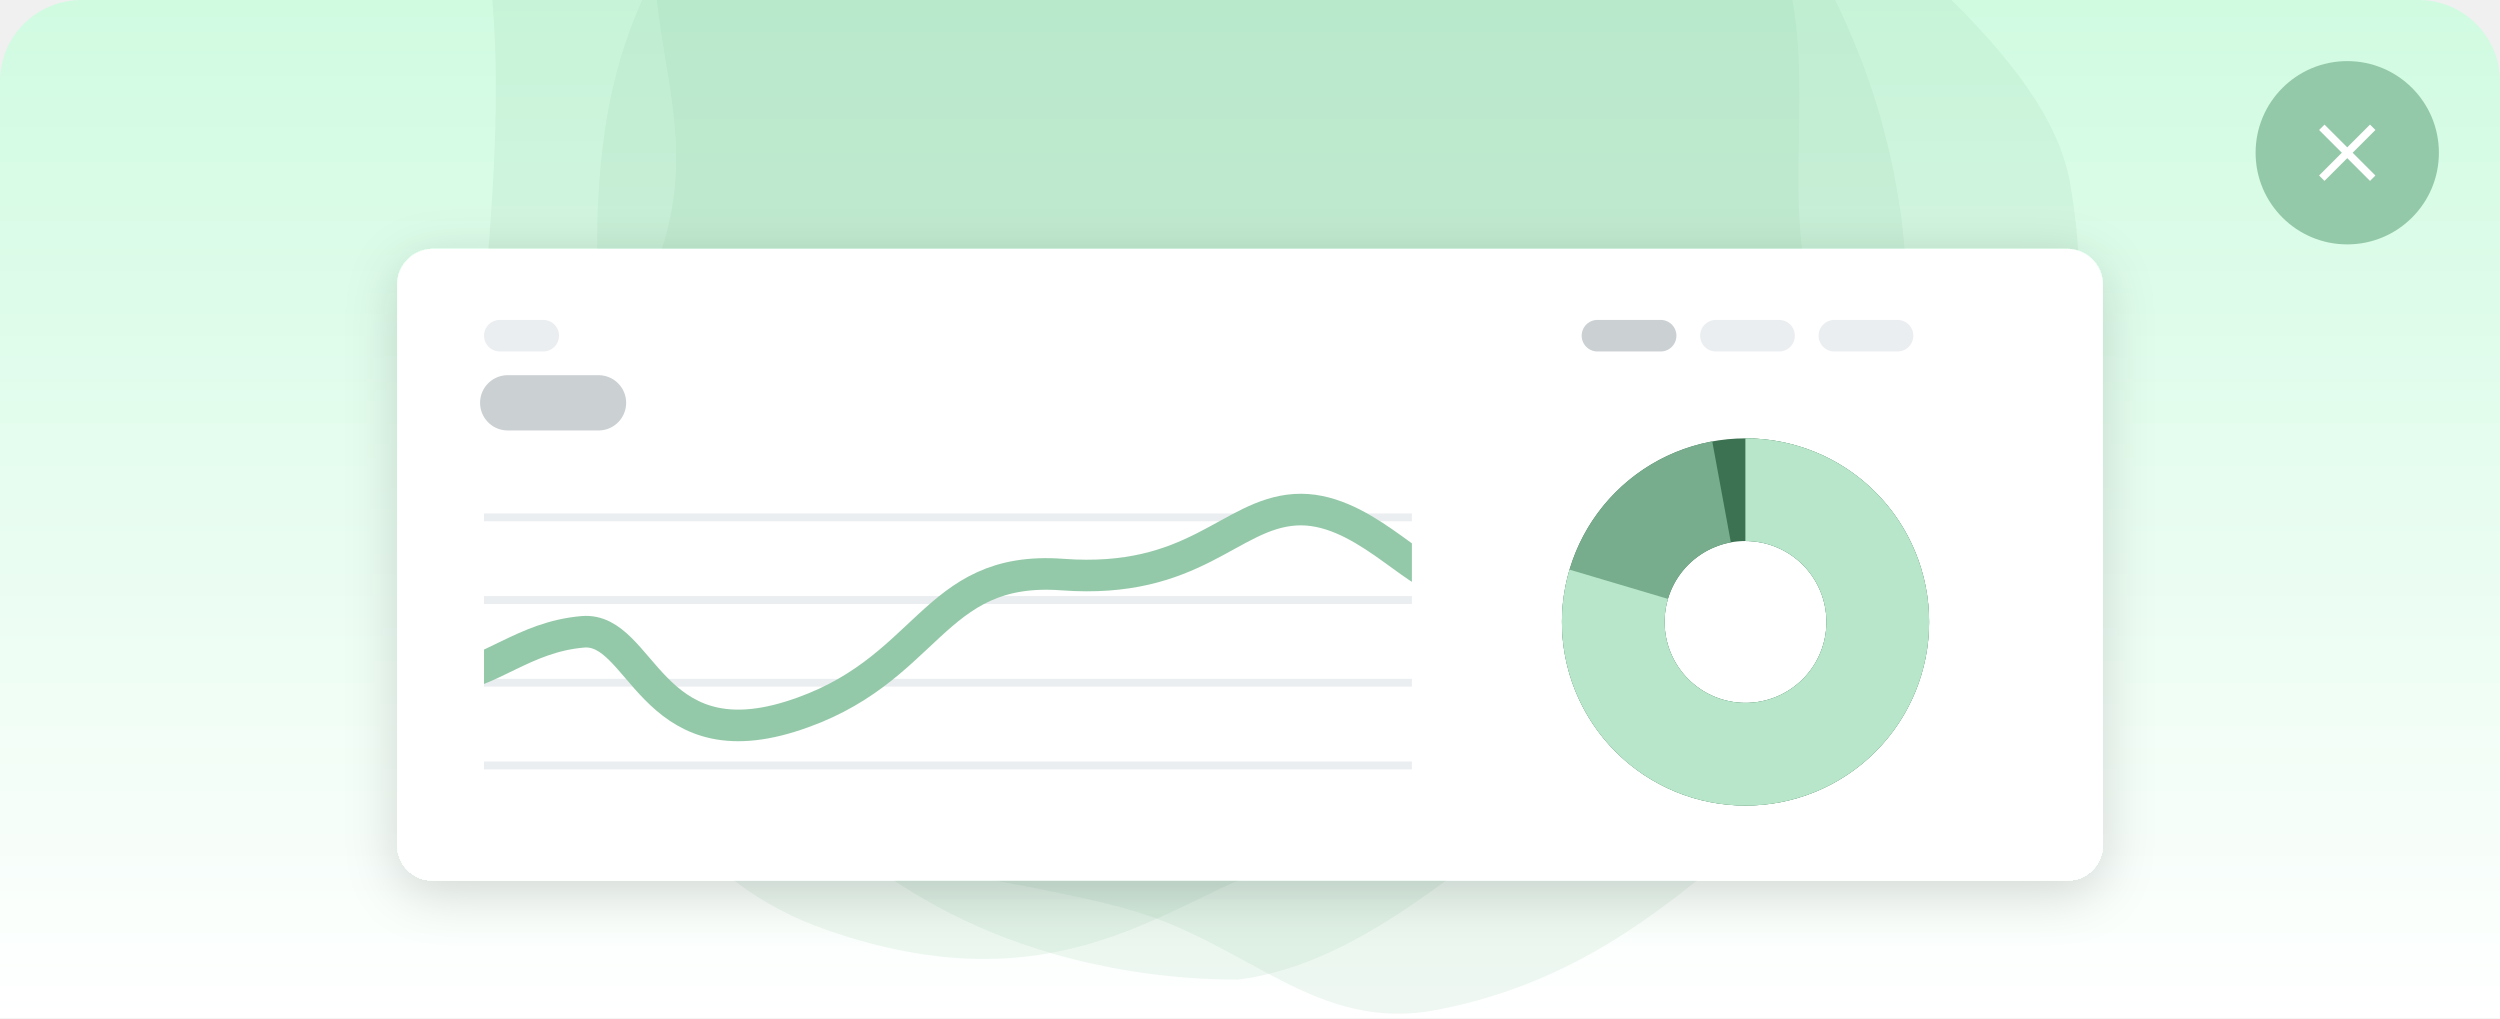
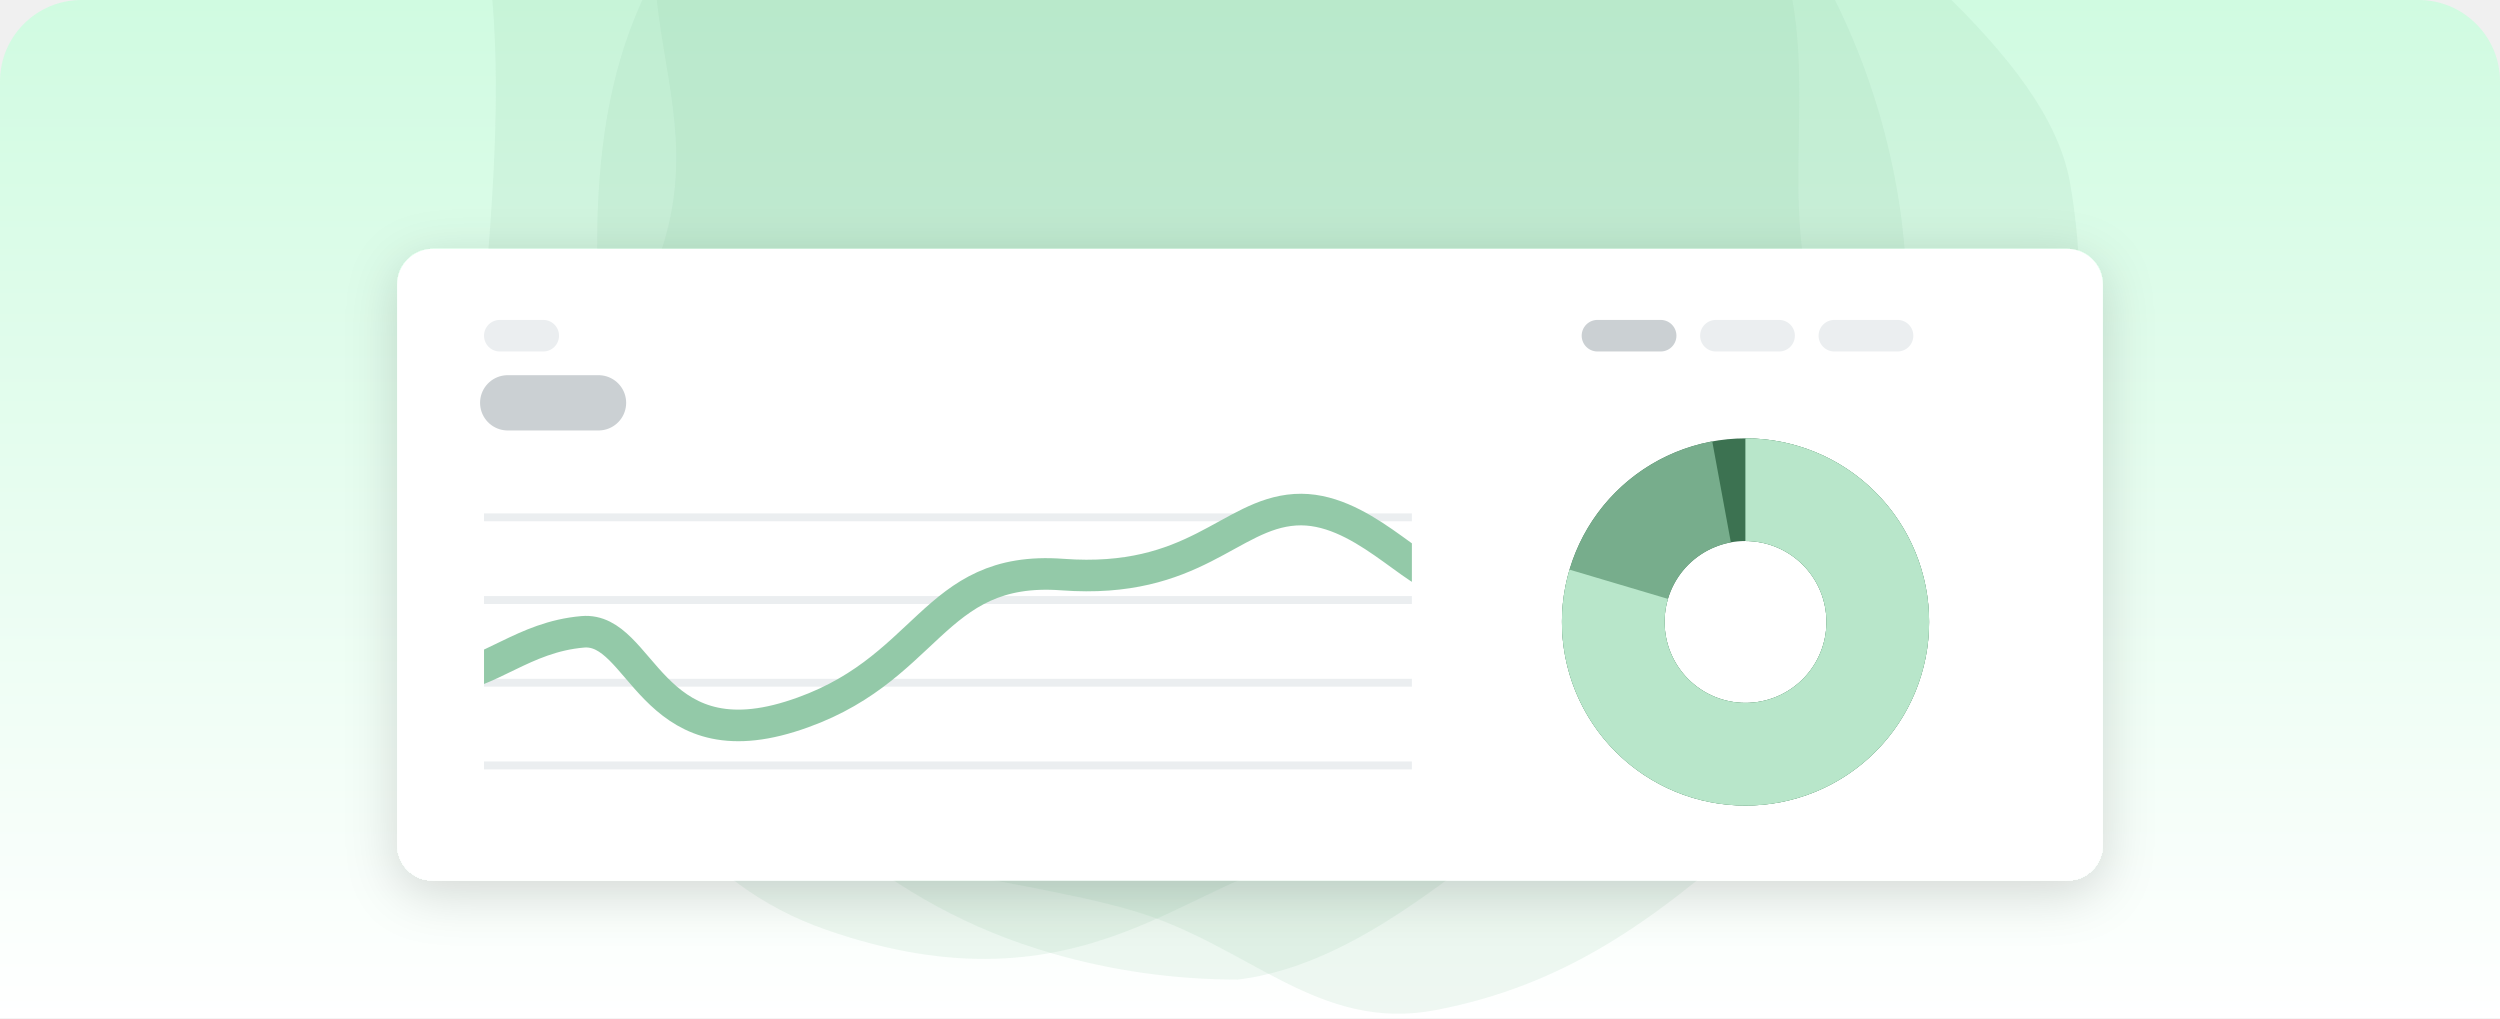
<svg xmlns="http://www.w3.org/2000/svg" width="491" height="200" viewBox="0 0 491 200" fill="none">
  <path d="M0 16C0 7.163 7.163 0 16 0H475C483.837 0 491 7.163 491 16V200H0V16Z" fill="url(#paint0_linear_1578_41791)" />
  <g clip-path="url(#clip0_1578_41791)">
    <path opacity="0.15" d="M374.585 60.533C374.585 85.052 372.497 103.964 360.873 123.63C350.078 141.891 330.429 140.738 312.475 151.942C292.34 164.509 269.725 189.153 243.106 192.389C230.515 192.389 218.337 190.614 206.808 187.3C174.235 177.937 151.126 156.288 134.212 127.674C122.588 108.008 117.273 72.918 117.273 48.398C117.273 10.665 127.432 -11.233 152.765 -35.268C185.608 -66.429 204.281 -59.19 243.106 -59.19C268.568 -59.19 292.34 -66.094 312.475 -53.528C349.764 -30.256 374.585 13.245 374.585 60.533Z" fill="#93C9A8" />
    <path opacity="0.15" d="M298.136 -66.556C320.451 -56.395 332.619 -34.884 345.686 -16.124C357.819 1.296 351.217 28.092 353.953 49.122C357.021 72.708 367.437 94.222 359.319 119.858C354.086 131.35 347.41 141.729 339.602 150.878C317.543 176.728 289.951 165.267 256.88 168.846C234.15 171.306 213.197 200.395 162.233 182.598C111.269 164.801 107.227 97.659 126.641 57.212C146.055 16.765 110.461 -1.841 142.819 -49.569C175.177 -97.296 255.1 -86.153 298.136 -66.556Z" fill="#93C9A8" />
    <path opacity="0.15" d="M344.669 163.217C324.29 181.317 307.025 193.538 282.073 198.365C258.903 202.848 245.315 185.619 222.71 178.925C197.358 171.417 160.131 170.759 137.735 150.96C128.414 140.464 108.009 134.29 96.337 106.219C84.665 78.148 116.017 -5.848 77.312 -56.565C85.051 -80.772 143.878 -42.125 164.258 -60.225C195.621 -88.081 221.342 -95.778 260.074 -92.405C310.29 -88.031 318.096 -67.123 346.84 -34.76C365.691 -13.536 402.12 10.015 406.583 36.076C416.592 94.529 383.973 128.308 344.669 163.217Z" fill="#93C9A8" />
    <g filter="url(#filter0_d_1578_41791)">
      <rect x="78" y="48.87" width="335" height="124.074" rx="7.037" fill="white" />
    </g>
    <g clip-path="url(#clip1_1578_41791)">
      <path d="M95.061 101.603H279.621" stroke="#EBEEF0" stroke-width="1.551" stroke-linecap="round" />
      <path d="M95.061 117.845H279.621" stroke="#EBEEF0" stroke-width="1.551" stroke-linecap="round" />
      <path d="M95.061 134.088H279.621" stroke="#EBEEF0" stroke-width="1.551" stroke-linecap="round" />
      <path d="M95.061 150.331H279.621" stroke="#EBEEF0" stroke-width="1.551" stroke-linecap="round" />
      <path d="M86.529 133.397C96.385 132.398 102.687 125.115 114.446 124.091C126.067 123.079 127.629 149.294 155.158 140.764C182.687 132.234 182.687 110.908 208.665 112.847C234.643 114.786 241.515 100.947 254.364 100.112C267.212 99.276 277.868 113.475 284.272 114.01" stroke="#93C9A8" stroke-width="6.204" stroke-linecap="round" stroke-linejoin="round" />
    </g>
    <path d="M313.742 65.931L326.15 65.931" stroke="#CBD0D3" stroke-width="6.204" stroke-linecap="round" />
    <path d="M99.713 79.114L117.549 79.114" stroke="#CBD0D3" stroke-width="10.857" stroke-linecap="round" />
    <path d="M98.162 65.931L106.692 65.931" stroke="#EBEEF0" stroke-width="6.204" stroke-linecap="round" />
    <path d="M337.004 65.931L349.411 65.931" stroke="#EBEEF0" stroke-width="6.204" stroke-linecap="round" />
    <path d="M360.27 65.931L372.677 65.931" stroke="#EBEEF0" stroke-width="6.204" stroke-linecap="round" />
    <path d="M342.82 96.175C346.231 96.175 349.609 96.847 352.761 98.152C355.913 99.458 358.777 101.371 361.189 103.784C363.601 106.196 365.515 109.06 366.82 112.211C368.126 115.363 368.798 118.741 368.798 122.153C368.798 125.564 368.126 128.942 366.82 132.094C365.515 135.246 363.601 138.11 361.189 140.522C358.777 142.934 355.913 144.848 352.761 146.153C349.609 147.459 346.231 148.131 342.82 148.131C339.408 148.131 336.03 147.459 332.878 146.153C329.727 144.848 326.863 142.934 324.451 140.522C322.038 138.11 320.125 135.246 318.819 132.094C317.514 128.942 316.842 125.564 316.842 122.153C316.842 118.741 317.514 115.363 318.819 112.211C320.125 109.06 322.038 106.196 324.451 103.784C326.863 101.371 329.727 99.458 332.878 98.152C336.03 96.847 339.408 96.175 342.82 96.175L342.82 96.175Z" stroke="#3C7251" stroke-width="20.162" />
    <path d="M342.82 96.175C349.505 96.175 355.932 98.752 360.766 103.37C365.599 107.988 368.466 114.292 368.771 120.97C369.075 127.648 366.794 134.186 362.4 139.225C358.007 144.264 351.841 147.415 345.183 148.023C338.526 148.631 331.891 146.65 326.657 142.49C321.423 138.331 317.995 132.315 317.084 125.692C316.173 119.069 317.851 112.35 321.767 106.933C325.684 101.515 331.538 97.816 338.112 96.605" stroke="#77AD8C" stroke-width="20.162" />
    <path d="M342.82 96.175C348.278 96.175 353.597 97.894 358.023 101.088C362.449 104.283 365.756 108.79 367.475 113.97C369.195 119.15 369.239 124.741 367.601 129.947C365.963 135.154 362.727 139.712 358.352 142.976C353.977 146.239 348.685 148.042 343.228 148.128C337.77 148.213 332.425 146.578 327.949 143.454C323.474 140.329 320.096 135.874 318.296 130.722C316.495 125.569 316.364 119.98 317.919 114.749" stroke="#B8E6CA" stroke-width="20.162" />
-     <circle cx="461" cy="30" r="18" fill="#93C9A8" />
-     <path d="M456 25L466 35" stroke="white" stroke-width="1.5" />
-     <path d="M466 25L456 35" stroke="white" stroke-width="1.5" />
  </g>
  <defs>
    <filter id="filter0_d_1578_41791" x="67.764" y="41.193" width="355.472" height="144.546" filterUnits="userSpaceOnUse" color-interpolation-filters="sRGB">
      <feFlood flood-opacity="0" result="BackgroundImageFix" />
      <feColorMatrix in="SourceAlpha" type="matrix" values="0 0 0 0 0 0 0 0 0 0 0 0 0 0 0 0 0 0 127 0" result="hardAlpha" />
      <feOffset dy="2.559" />
      <feGaussianBlur stdDeviation="5.118" />
      <feComposite in2="hardAlpha" operator="out" />
      <feColorMatrix type="matrix" values="0 0 0 0 0 0 0 0 0 0 0 0 0 0 0 0 0 0 0.15 0" />
      <feBlend mode="normal" in2="BackgroundImageFix" result="effect1_dropShadow_1578_41791" />
      <feBlend mode="normal" in="SourceGraphic" in2="effect1_dropShadow_1578_41791" result="shape" />
    </filter>
    <linearGradient id="paint0_linear_1578_41791" x1="245.5" y1="0" x2="245.5" y2="200" gradientUnits="userSpaceOnUse">
      <stop stop-color="#D0FBE1" />
      <stop offset="1" stop-color="white" />
    </linearGradient>
    <clipPath id="clip0_1578_41791">
      <rect width="491" height="200" fill="white" />
    </clipPath>
    <clipPath id="clip1_1578_41791">
      <rect width="182.234" height="68.241" fill="white" transform="translate(95.0605 92.2969)" />
    </clipPath>
  </defs>
</svg>
